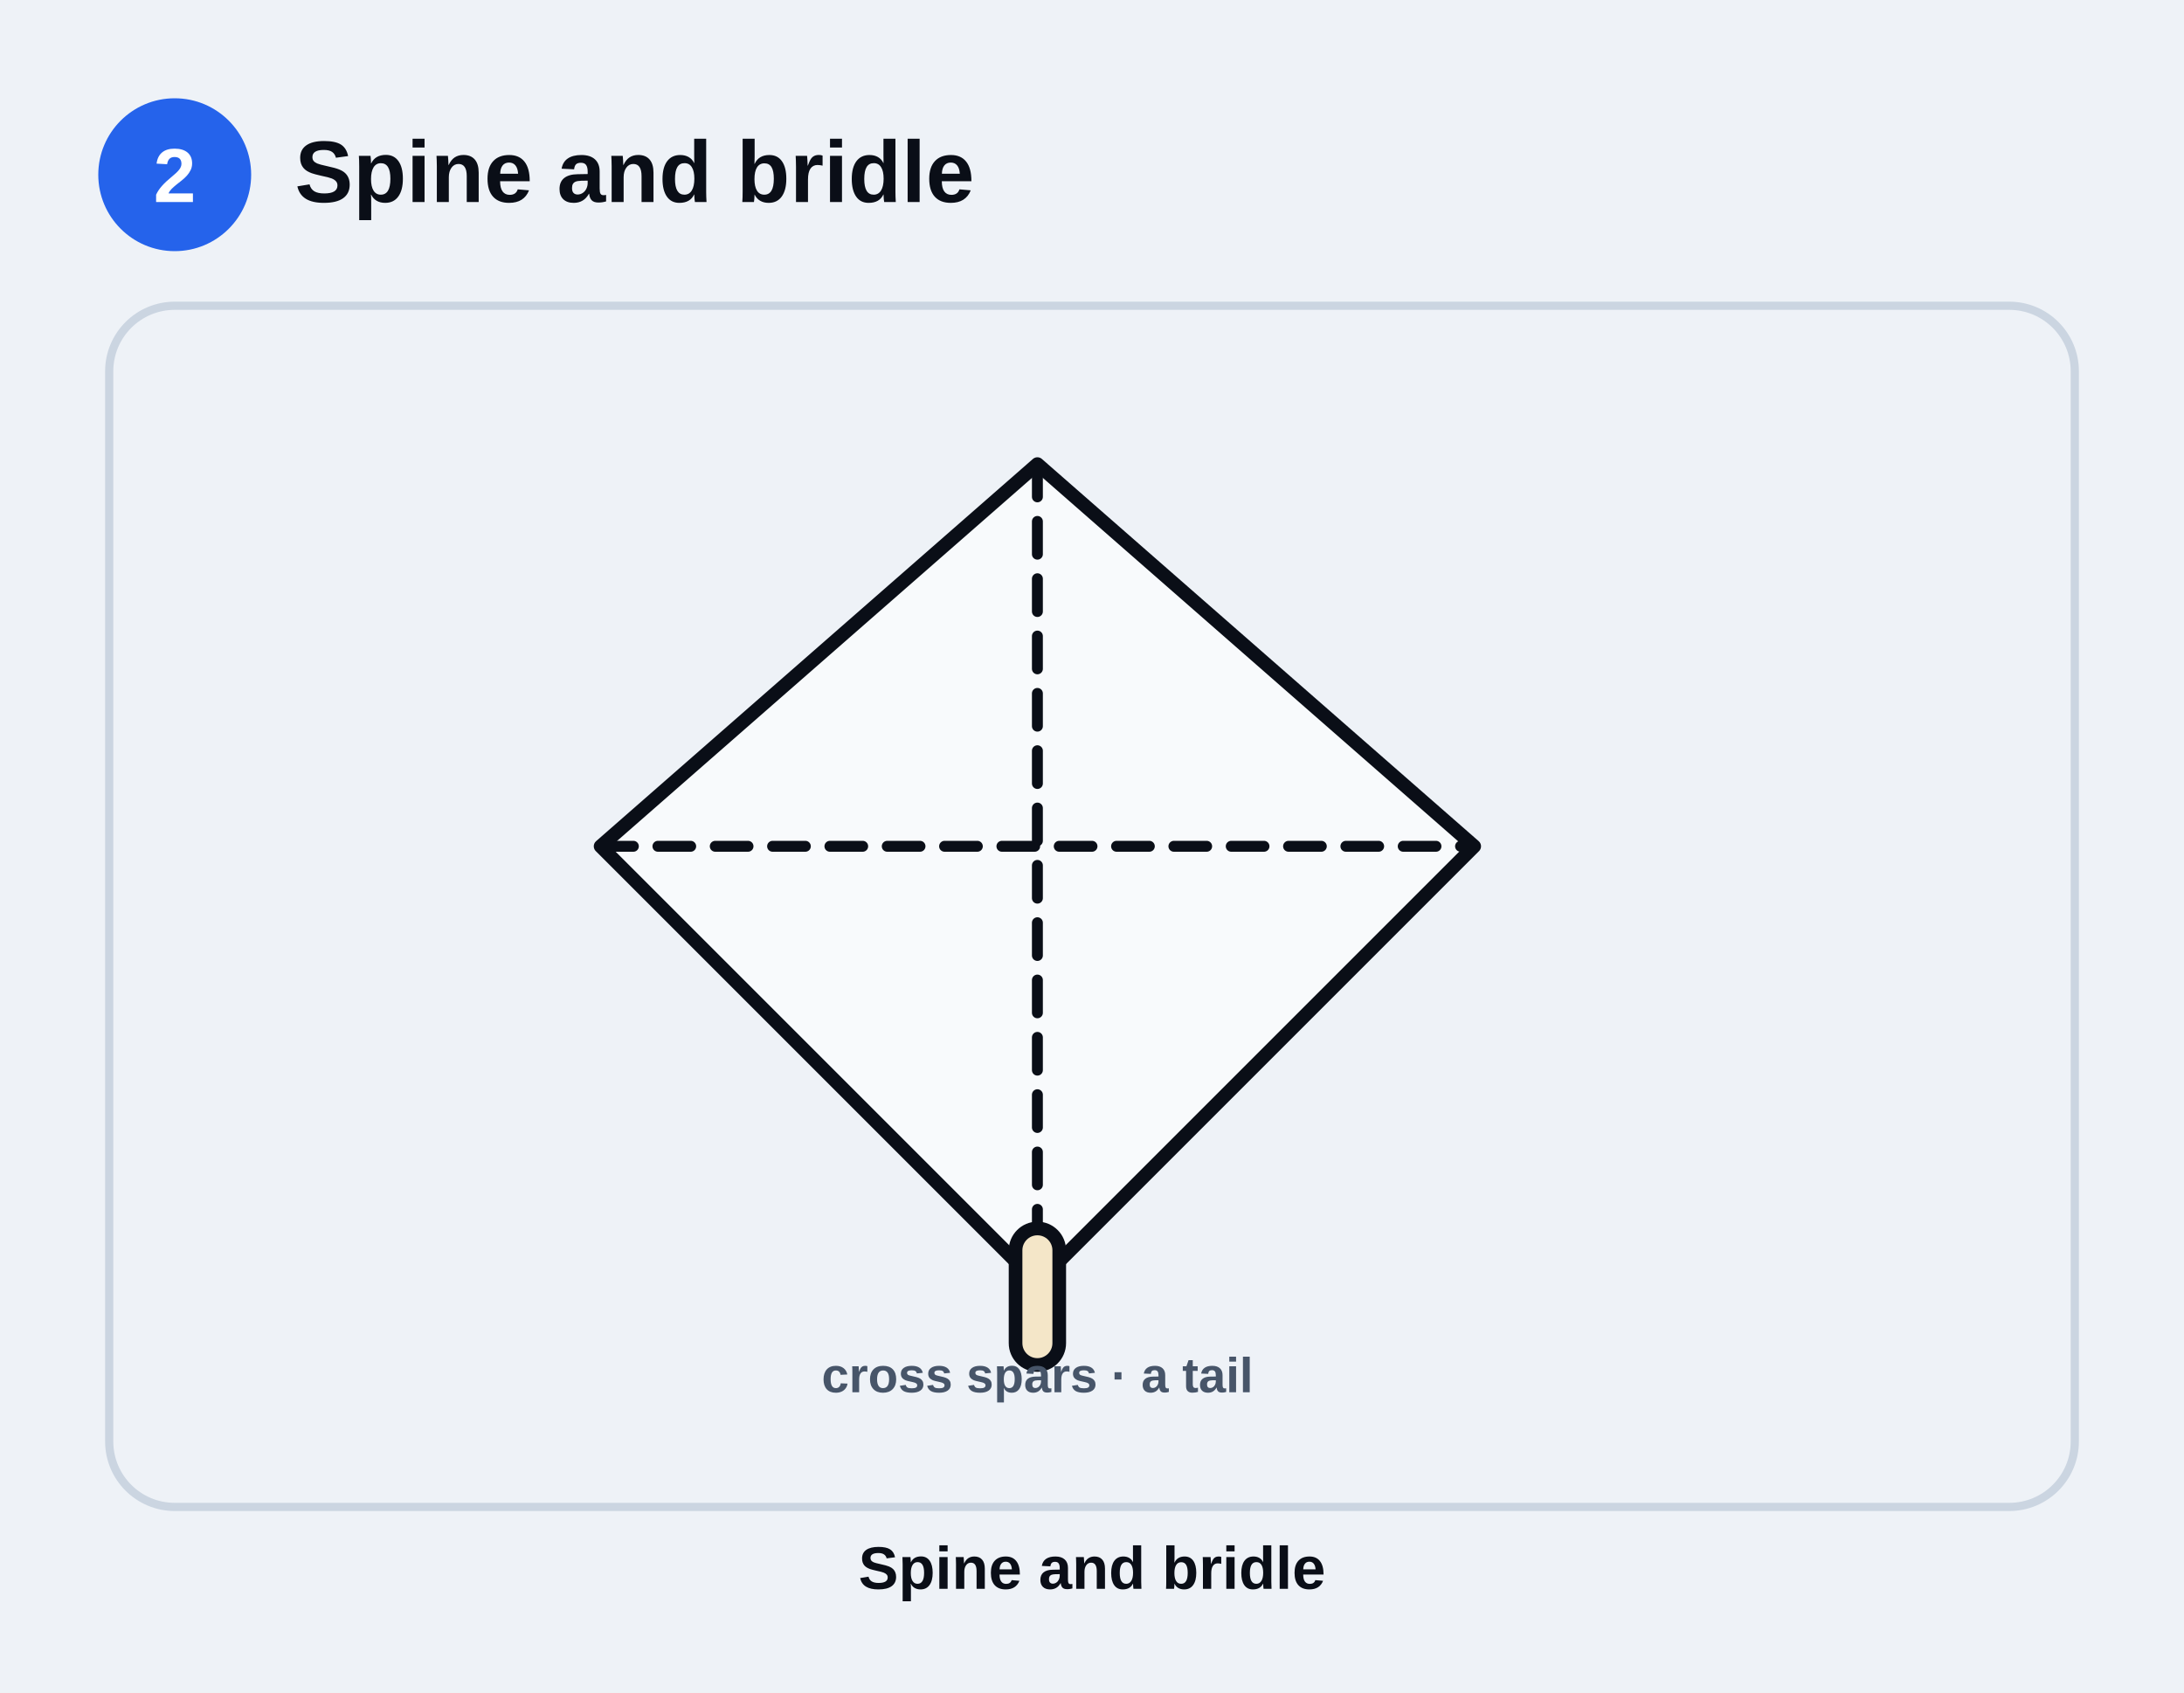
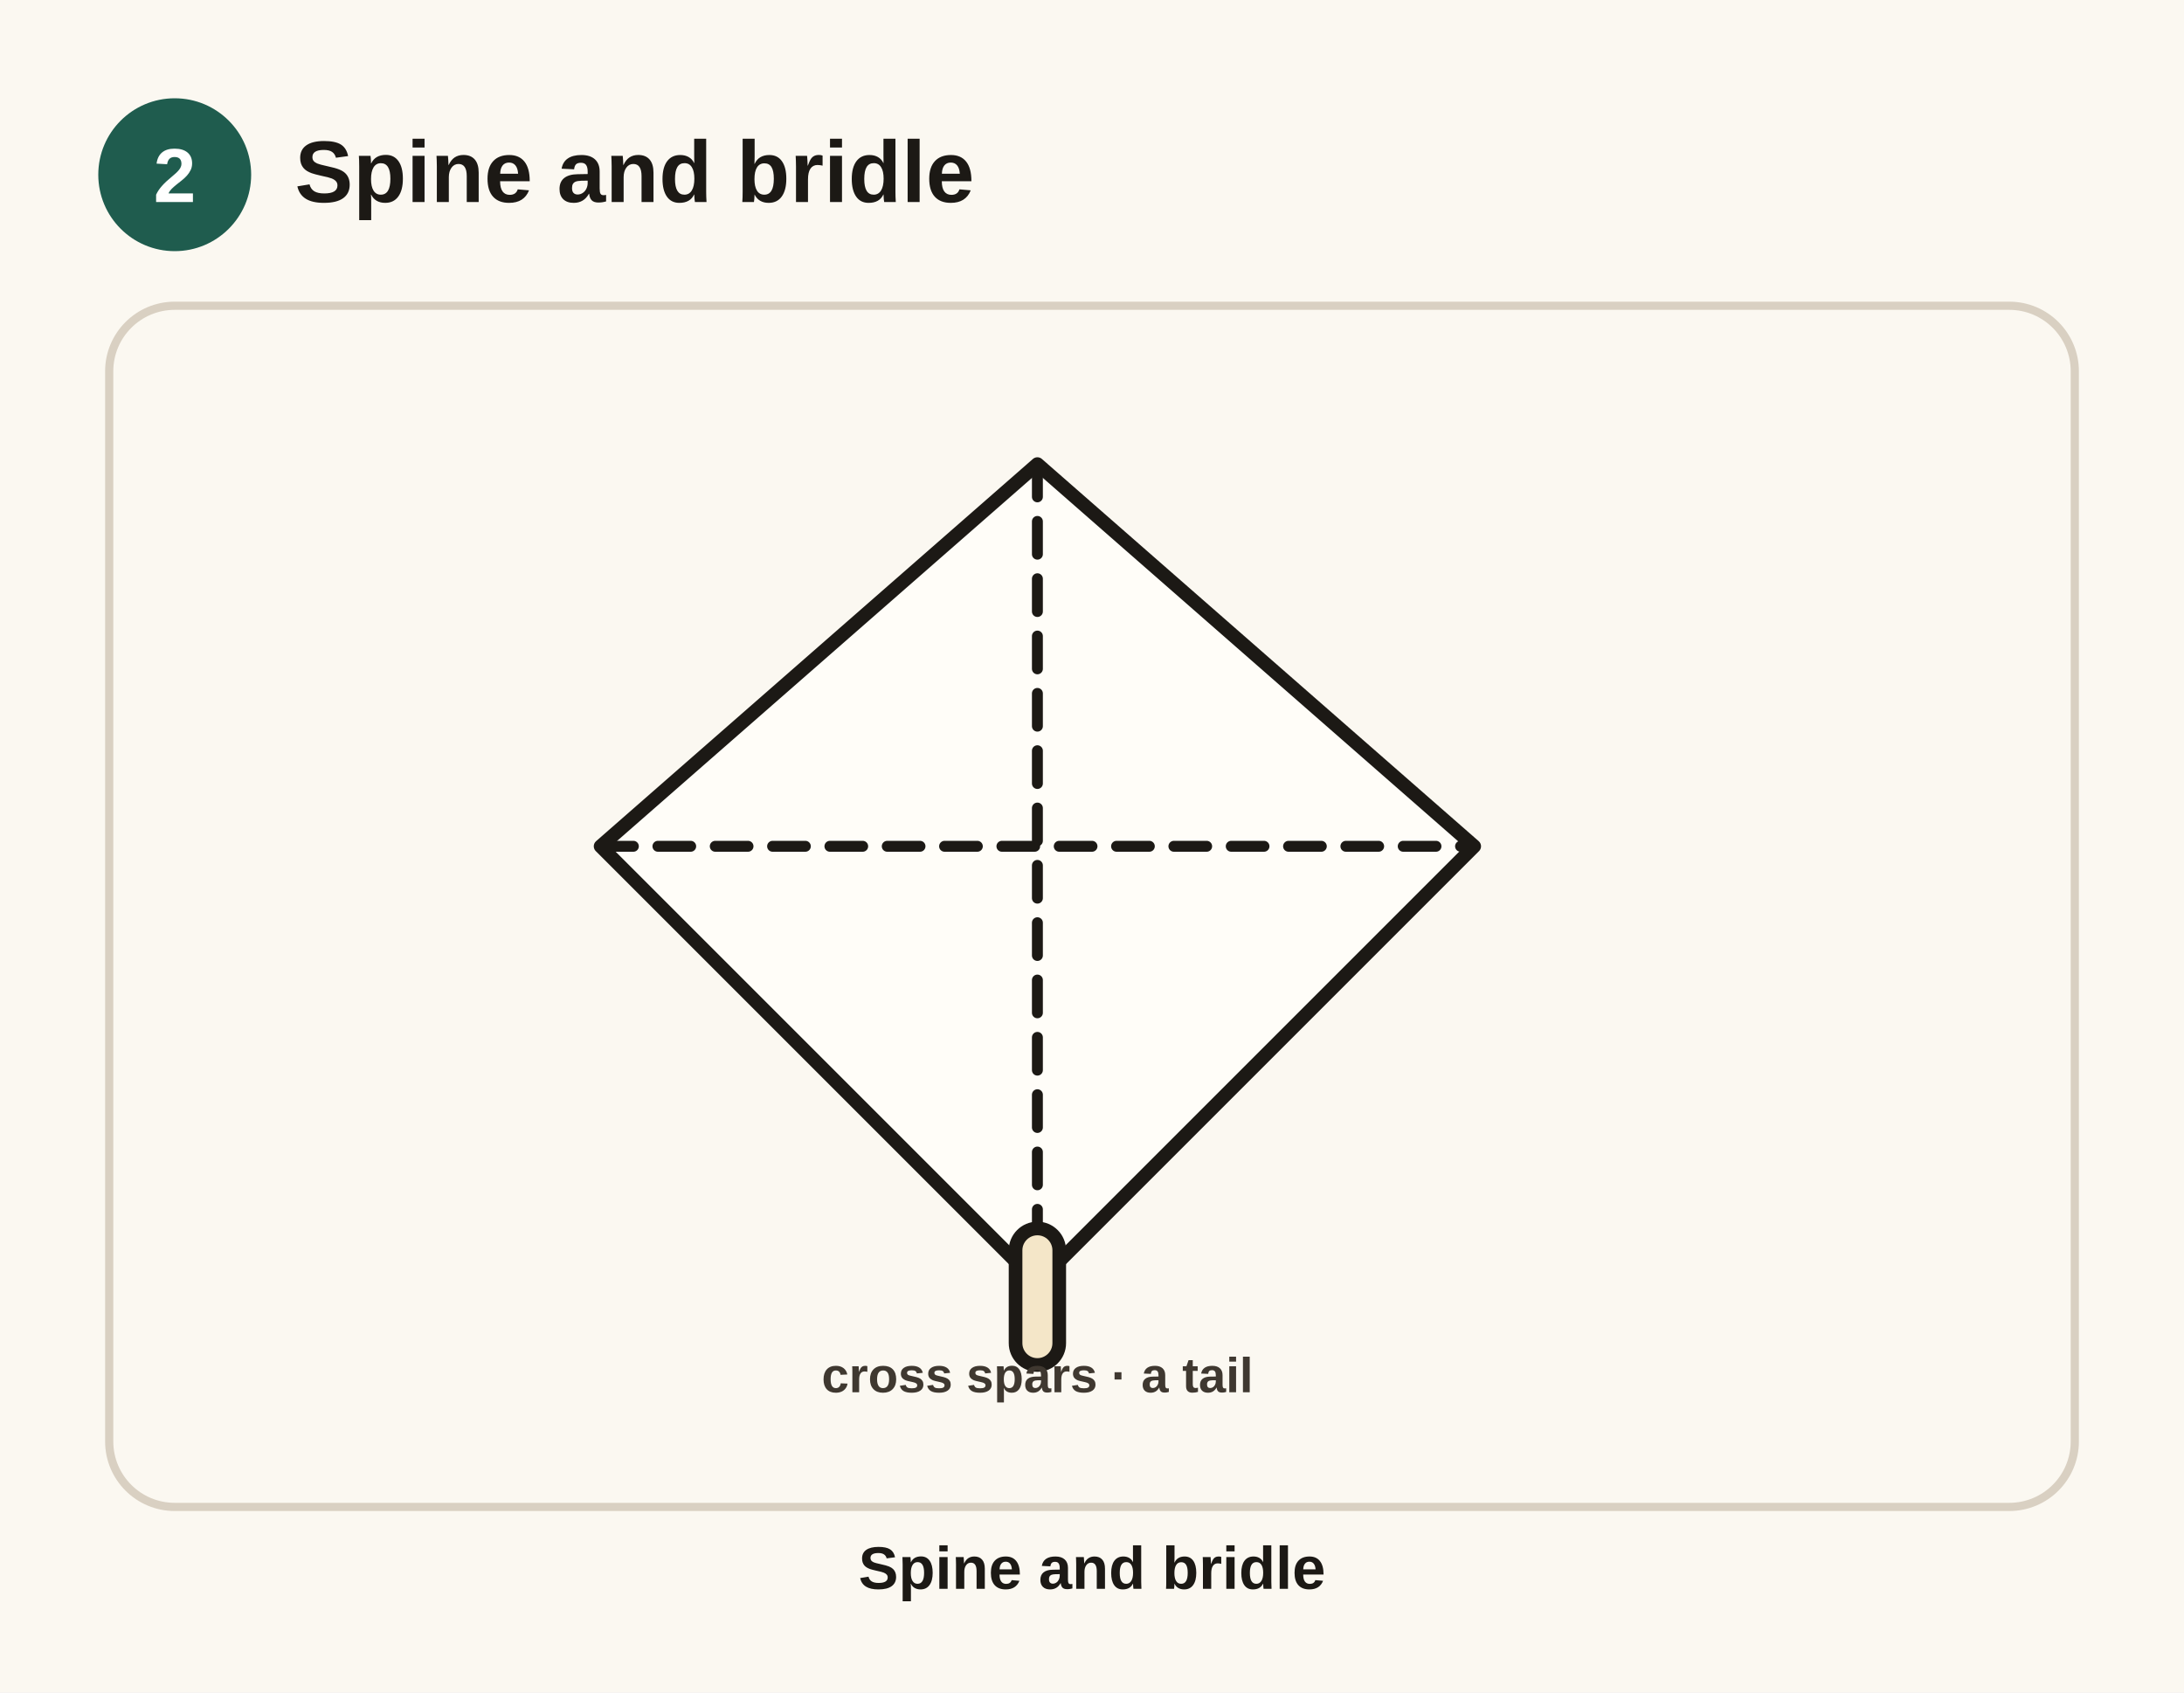
<svg xmlns="http://www.w3.org/2000/svg" width="800" height="620" viewBox="0 0 800 620" role="img">
  <defs>
    <marker id="arrow" viewBox="0 0 10 10" refX="8" refY="5" markerWidth="8" markerHeight="8" orient="auto-start-reverse">
-       <path d="M 0 0 L 10 5 L 0 10 z" fill="#2563EB" />
+       <path d="M 0 0 L 10 5 L 0 10 z" fill="#1f5c4e" />
    </marker>
  </defs>
-   <rect width="800" height="620" fill="#EEF2F7" />
-   <circle cx="64" cy="64" r="28" fill="#2563EB" />
+   <rect width="800" height="620" fill="#fbf8f1" />
+   <circle cx="64" cy="64" r="28" fill="#1f5c4e" />
  <text x="64" y="74" text-anchor="middle" font-size="28" font-family="Arial,Helvetica,sans-serif" font-weight="700" fill="#FFFFFF">2</text>
-   <text x="108" y="74" font-size="32" font-family="Arial,Helvetica,sans-serif" font-weight="700" fill="#0A0E17">Spine and bridle</text>
-   <rect x="40" y="112" width="720" height="440" rx="24" fill="#EEF2F7" stroke="#CBD5E1" stroke-width="3" />
+   <text x="108" y="74" font-size="32" font-family="Arial,Helvetica,sans-serif" font-weight="700" fill="#1c1915">Spine and bridle</text>
+   <rect x="40" y="112" width="720" height="440" rx="24" fill="#fbf8f1" stroke="#d9d0c2" stroke-width="3" />
  <g transform="translate(80,150)">
-     <polygon points="300,20 460,160 300,320 140,160" fill="#F8FAFC" stroke="#0A0E17" stroke-width="5" stroke-linejoin="round" />
-     <line x1="300" y1="20" x2="300" y2="320" stroke="#0A0E17" stroke-width="4" stroke-dasharray="12 9" stroke-linecap="round" />
-     <line x1="140" y1="160" x2="460" y2="160" stroke="#0A0E17" stroke-width="4" stroke-dasharray="12 9" stroke-linecap="round" />
-     <rect x="292" y="300" width="16" height="50" rx="8" fill="#F4E6C8" stroke="#0A0E17" stroke-width="5" />
-     <text x="300" y="360" text-anchor="middle" font-size="18" font-family="Arial,Helvetica,sans-serif" font-weight="600" fill="#475569">cross spars · a tail</text>
+     <polygon points="300,20 460,160 300,320 140,160" fill="#fffdf8" stroke="#1c1915" stroke-width="5" stroke-linejoin="round" />
+     <line x1="300" y1="20" x2="300" y2="320" stroke="#1c1915" stroke-width="4" stroke-dasharray="12 9" stroke-linecap="round" />
+     <line x1="140" y1="160" x2="460" y2="160" stroke="#1c1915" stroke-width="4" stroke-dasharray="12 9" stroke-linecap="round" />
+     <rect x="292" y="300" width="16" height="50" rx="8" fill="#F4E6C8" stroke="#1c1915" stroke-width="5" />
+     <text x="300" y="360" text-anchor="middle" font-size="18" font-family="Arial,Helvetica,sans-serif" font-weight="600" fill="#3f3830">cross spars · a tail</text>
  </g>
-   <text x="400" y="582" text-anchor="middle" font-size="22" font-family="Arial,Helvetica,sans-serif" font-weight="700" fill="#0A0E17">Spine and bridle</text>
+   <text x="400" y="582" text-anchor="middle" font-size="22" font-family="Arial,Helvetica,sans-serif" font-weight="700" fill="#1c1915">Spine and bridle</text>
</svg>
